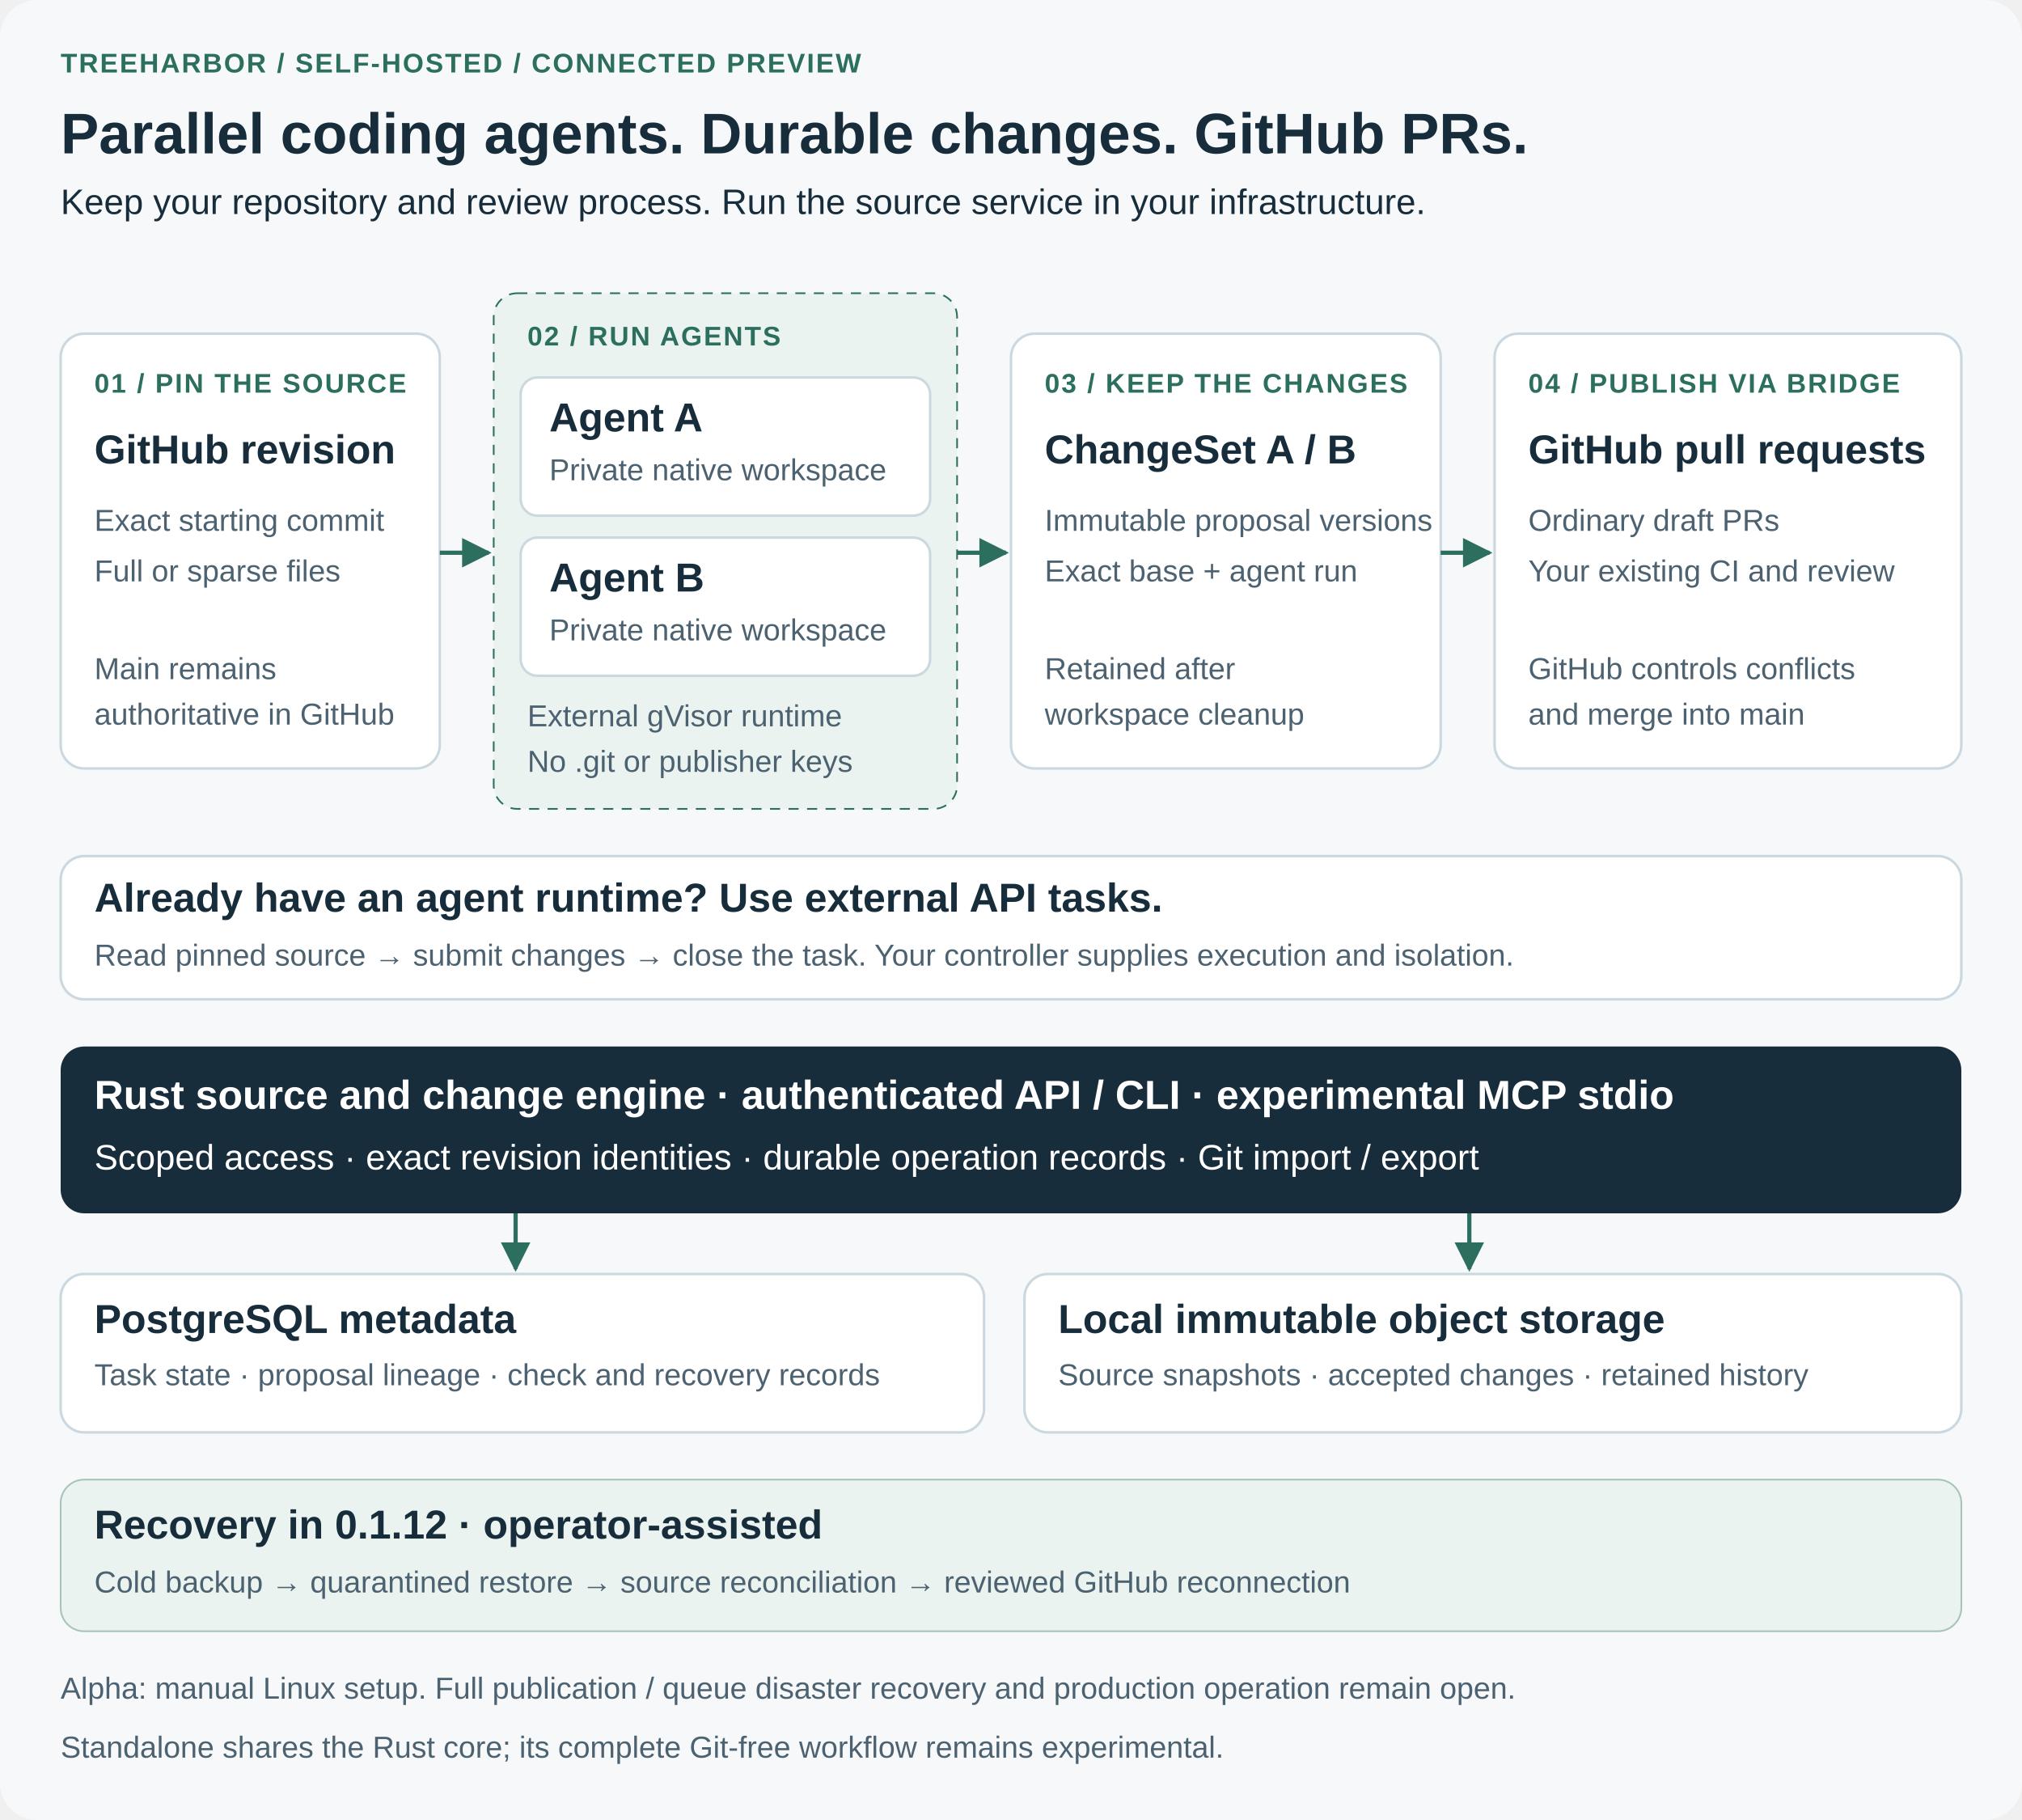
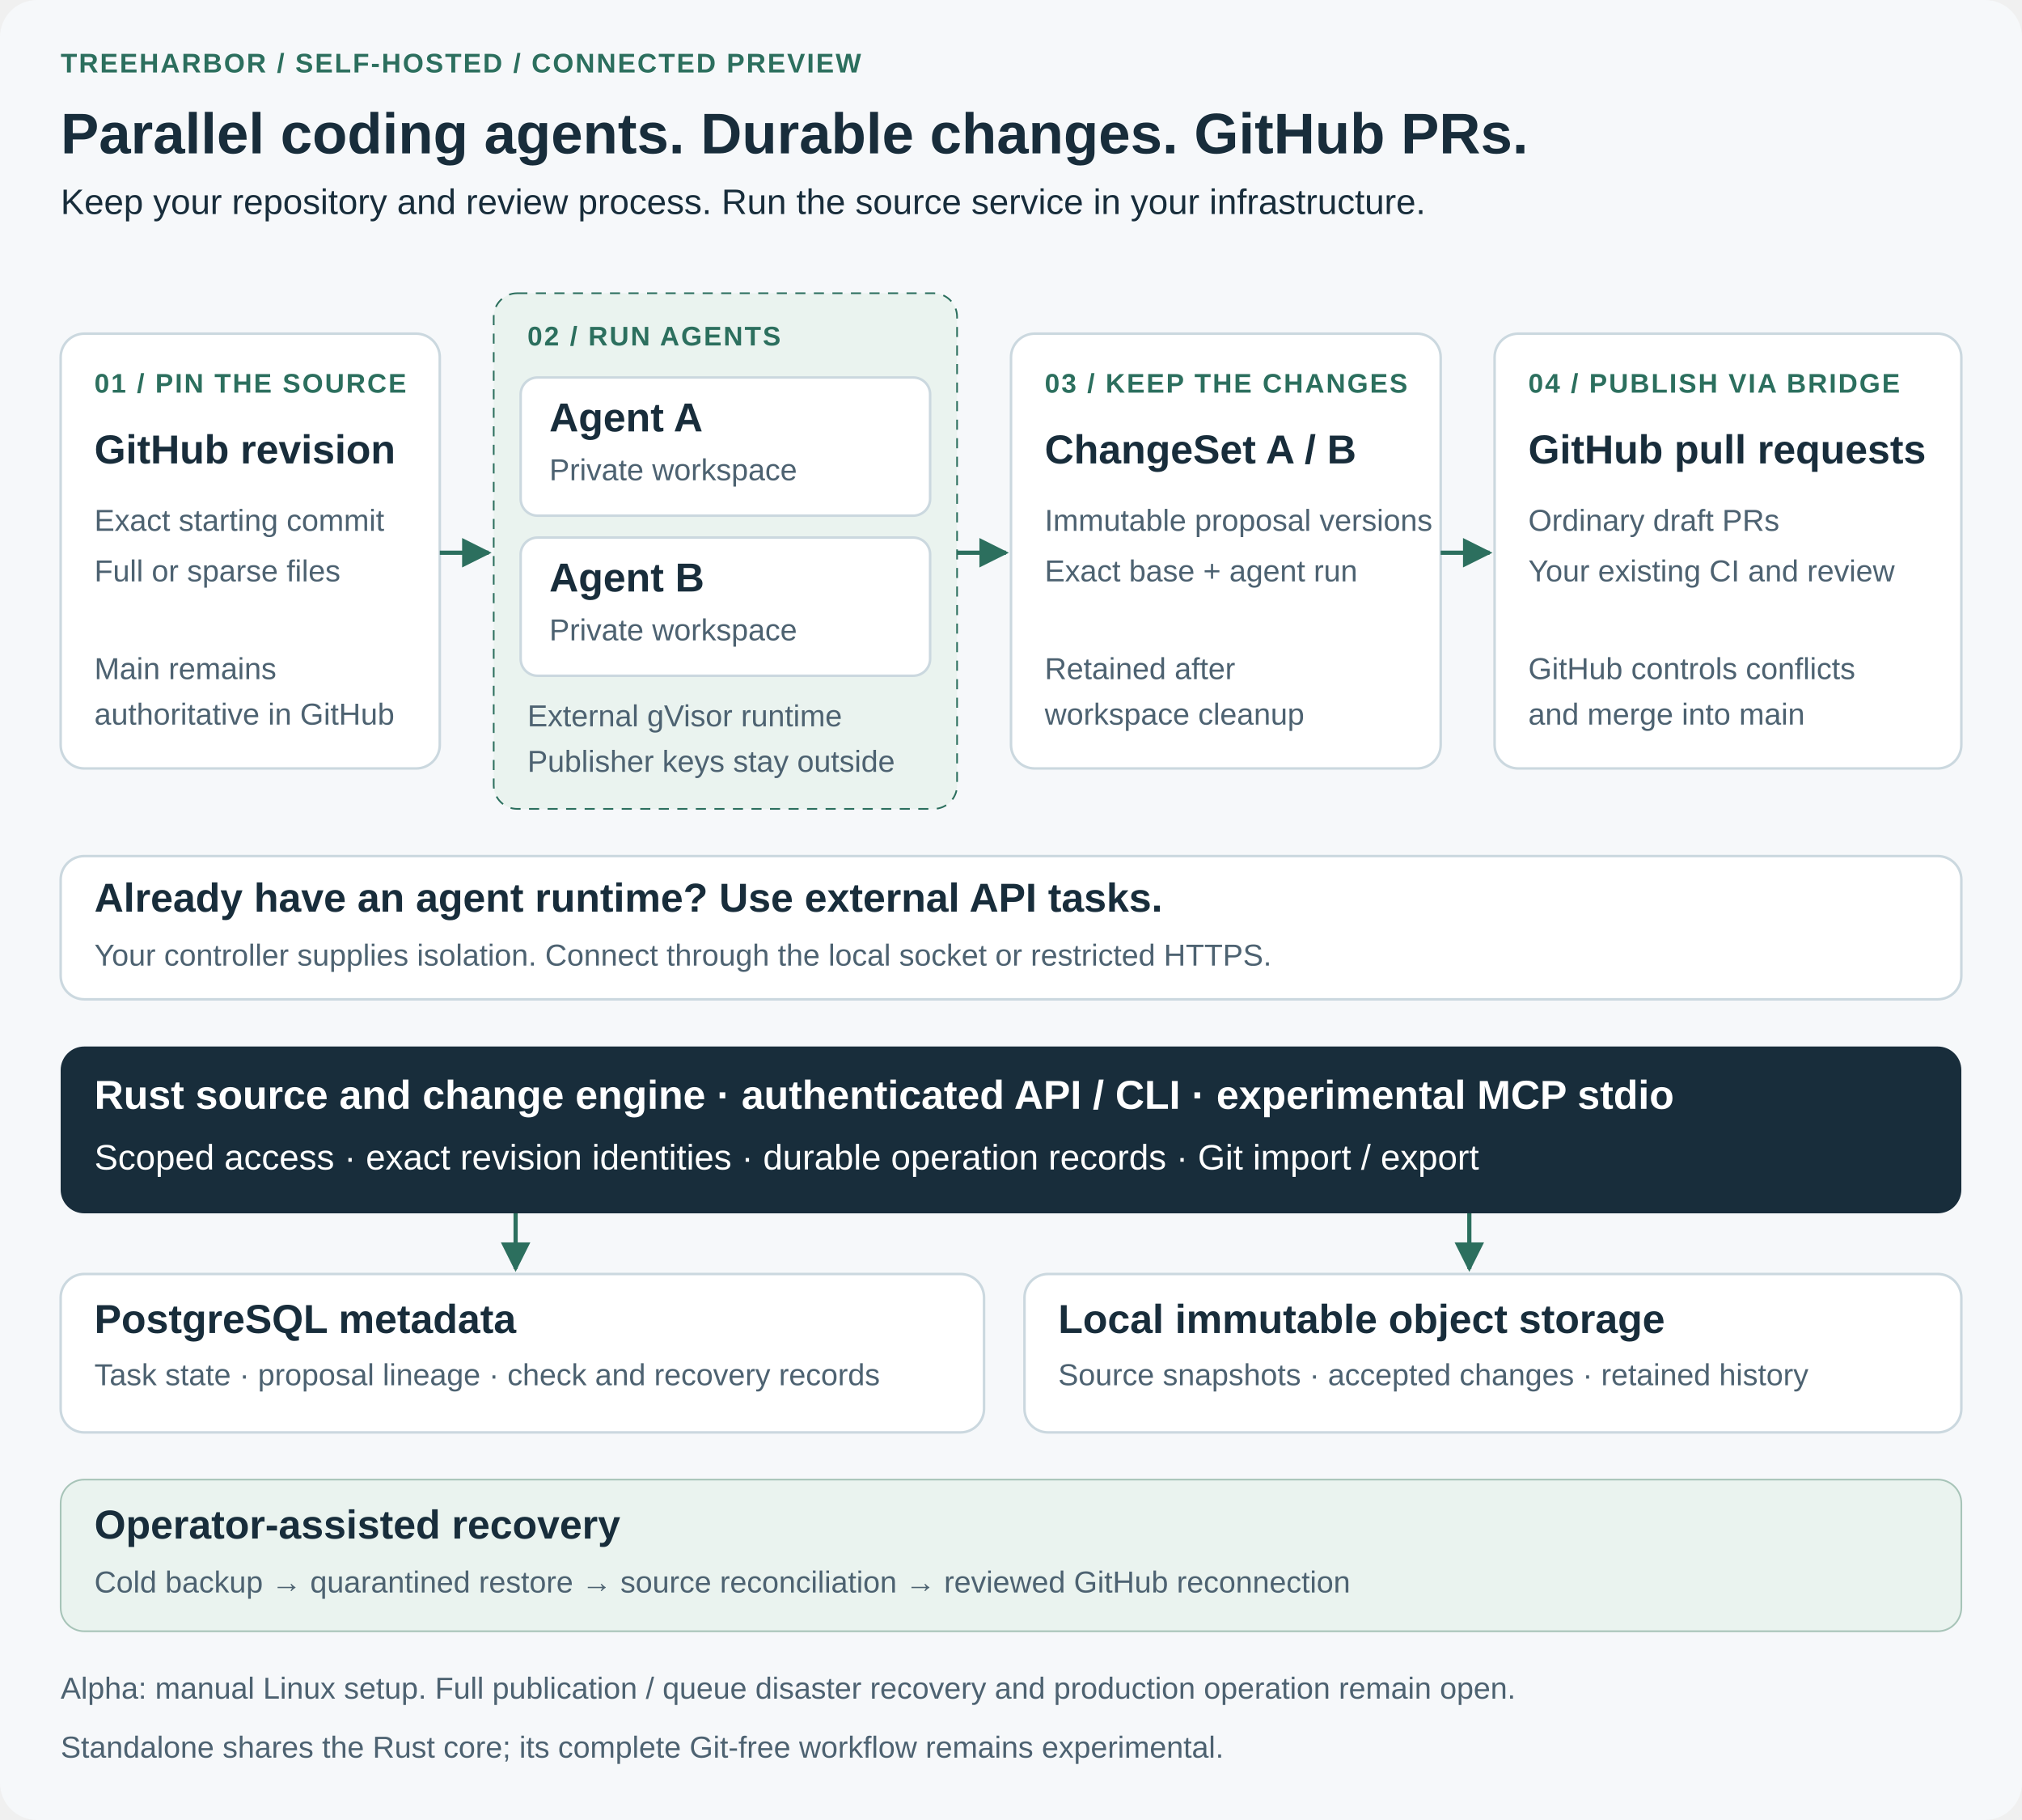
<svg xmlns="http://www.w3.org/2000/svg" width="1200" height="1080" viewBox="0 0 1200 1080" role="img" aria-labelledby="title desc">
  <defs>
    <marker id="arrow" viewBox="0 0 10 10" refX="9" refY="5" markerWidth="7" markerHeight="7" orient="auto">
      <path d="M0 0L10 5L0 10Z" fill="#2c6f5e" />
    </marker>
  </defs>
  <style>
text{font-family:-apple-system,BlinkMacSystemFont,"Segoe UI",Arial,sans-serif;fill:#182d3b}
.title{font-size:34px;font-weight:700}.heading{font-size:24px;font-weight:700}
.body{font-size:21px}.small{font-size:18px;fill:#4d6271}.label{font-size:16px;letter-spacing:1px;font-weight:700;fill:#2c6f5e}
.white{fill:#fff}.card{fill:#fff;stroke:#cbd8df;stroke-width:1.5}.edge{fill:none;stroke:#2c6f5e;stroke-width:2.5;marker-end:url(#arrow)}
</style>
  <rect width="1200" height="1080" rx="22" fill="#f6f8fa" />
  <text x="36" y="43" class="label">TREEHARBOR / SELF-HOSTED / CONNECTED PREVIEW</text>
  <text x="36" y="91" class="title">Parallel coding agents. Durable changes. GitHub PRs.</text>
  <text x="36" y="127" class="body">Keep your repository and review process. Run the source service in your infrastructure.</text>
  <rect x="36" y="198" width="225" height="258" rx="14" class="card" />
  <text x="56" y="233" class="label">01 / PIN THE SOURCE</text>
  <text x="56" y="275" class="heading">GitHub revision</text>
  <text x="56" y="315" class="small">Exact starting commit</text>
  <text x="56" y="345" class="small">Full or sparse files</text>
  <text x="56" y="403" class="small">Main remains</text>
  <text x="56" y="430" class="small">authoritative in GitHub</text>
  <rect x="293" y="174" width="275" height="306" rx="14" fill="#eaf3ef" stroke="#2c6f5e" stroke-dasharray="6 5" />
  <text x="313" y="205" class="label">02 / RUN AGENTS</text>
  <rect x="309" y="224" width="243" height="82" rx="10" class="card" />
  <text x="326" y="256" class="heading">Agent A</text>
-   <text x="326" y="285" class="small">Private native workspace</text>
+   <text x="326" y="285" class="small">Private workspace</text>
  <rect x="309" y="319" width="243" height="82" rx="10" class="card" />
  <text x="326" y="351" class="heading">Agent B</text>
-   <text x="326" y="380" class="small">Private native workspace</text>
+   <text x="326" y="380" class="small">Private workspace</text>
  <text x="313" y="431" class="small">External gVisor runtime</text>
-   <text x="313" y="458" class="small">No .git or publisher keys</text>
+   <text x="313" y="458" class="small">Publisher keys stay outside</text>
  <rect x="600" y="198" width="255" height="258" rx="14" class="card" />
  <text x="620" y="233" class="label">03 / KEEP THE CHANGES</text>
  <text x="620" y="275" class="heading">ChangeSet A / B</text>
  <text x="620" y="315" class="small">Immutable proposal versions</text>
  <text x="620" y="345" class="small">Exact base + agent run</text>
  <text x="620" y="403" class="small">Retained after</text>
  <text x="620" y="430" class="small">workspace cleanup</text>
  <rect x="887" y="198" width="277" height="258" rx="14" class="card" />
  <text x="907" y="233" class="label">04 / PUBLISH VIA BRIDGE</text>
  <text x="907" y="275" class="heading">GitHub pull requests</text>
  <text x="907" y="315" class="small">Ordinary draft PRs</text>
  <text x="907" y="345" class="small">Your existing CI and review</text>
  <text x="907" y="403" class="small">GitHub controls conflicts</text>
  <text x="907" y="430" class="small">and merge into main</text>
  <path d="M261 328 H290" class="edge" />
  <path d="M568 328 H597" class="edge" />
  <path d="M855 328 H884" class="edge" />
  <rect x="36" y="508" width="1128" height="85" rx="14" class="card" />
  <text x="56" y="541" class="heading">Already have an agent runtime? Use external API tasks.</text>
-   <text x="56" y="573" class="small">Read pinned source → submit changes → close the task. Your controller supplies execution and isolation.</text>
+   <text x="56" y="573" class="small">Your controller supplies isolation. Connect through the local socket or restricted HTTPS.</text>
  <rect x="36" y="621" width="1128" height="99" rx="14" fill="#182d3b" />
  <text x="56" y="658" class="heading white">Rust source and change engine · authenticated API / CLI · experimental MCP stdio</text>
  <text x="56" y="694" class="body white">Scoped access · exact revision identities · durable operation records · Git import / export</text>
  <path d="M306 720 V753" class="edge" />
  <path d="M872 720 V753" class="edge" />
  <rect x="36" y="756" width="548" height="94" rx="14" class="card" />
  <text x="56" y="791" class="heading">PostgreSQL metadata</text>
  <text x="56" y="822" class="small">Task state · proposal lineage · check and recovery records</text>
  <rect x="608" y="756" width="556" height="94" rx="14" class="card" />
  <text x="628" y="791" class="heading">Local immutable object storage</text>
  <text x="628" y="822" class="small">Source snapshots · accepted changes · retained history</text>
  <rect x="36" y="878" width="1128" height="90" rx="14" fill="#eaf3ef" stroke="#a7c4b8" />
-   <text x="56" y="913" class="heading">Recovery in 0.1.12 · operator-assisted</text>
+   <text x="56" y="913" class="heading">Operator-assisted recovery</text>
  <text x="56" y="945" class="small">Cold backup → quarantined restore → source reconciliation → reviewed GitHub reconnection</text>
  <text x="36" y="1008" class="small">Alpha: manual Linux setup. Full publication / queue disaster recovery and production operation remain open.</text>
  <text x="36" y="1043" class="small">Standalone shares the Rust core; its complete Git-free workflow remains experimental.</text>
</svg>
